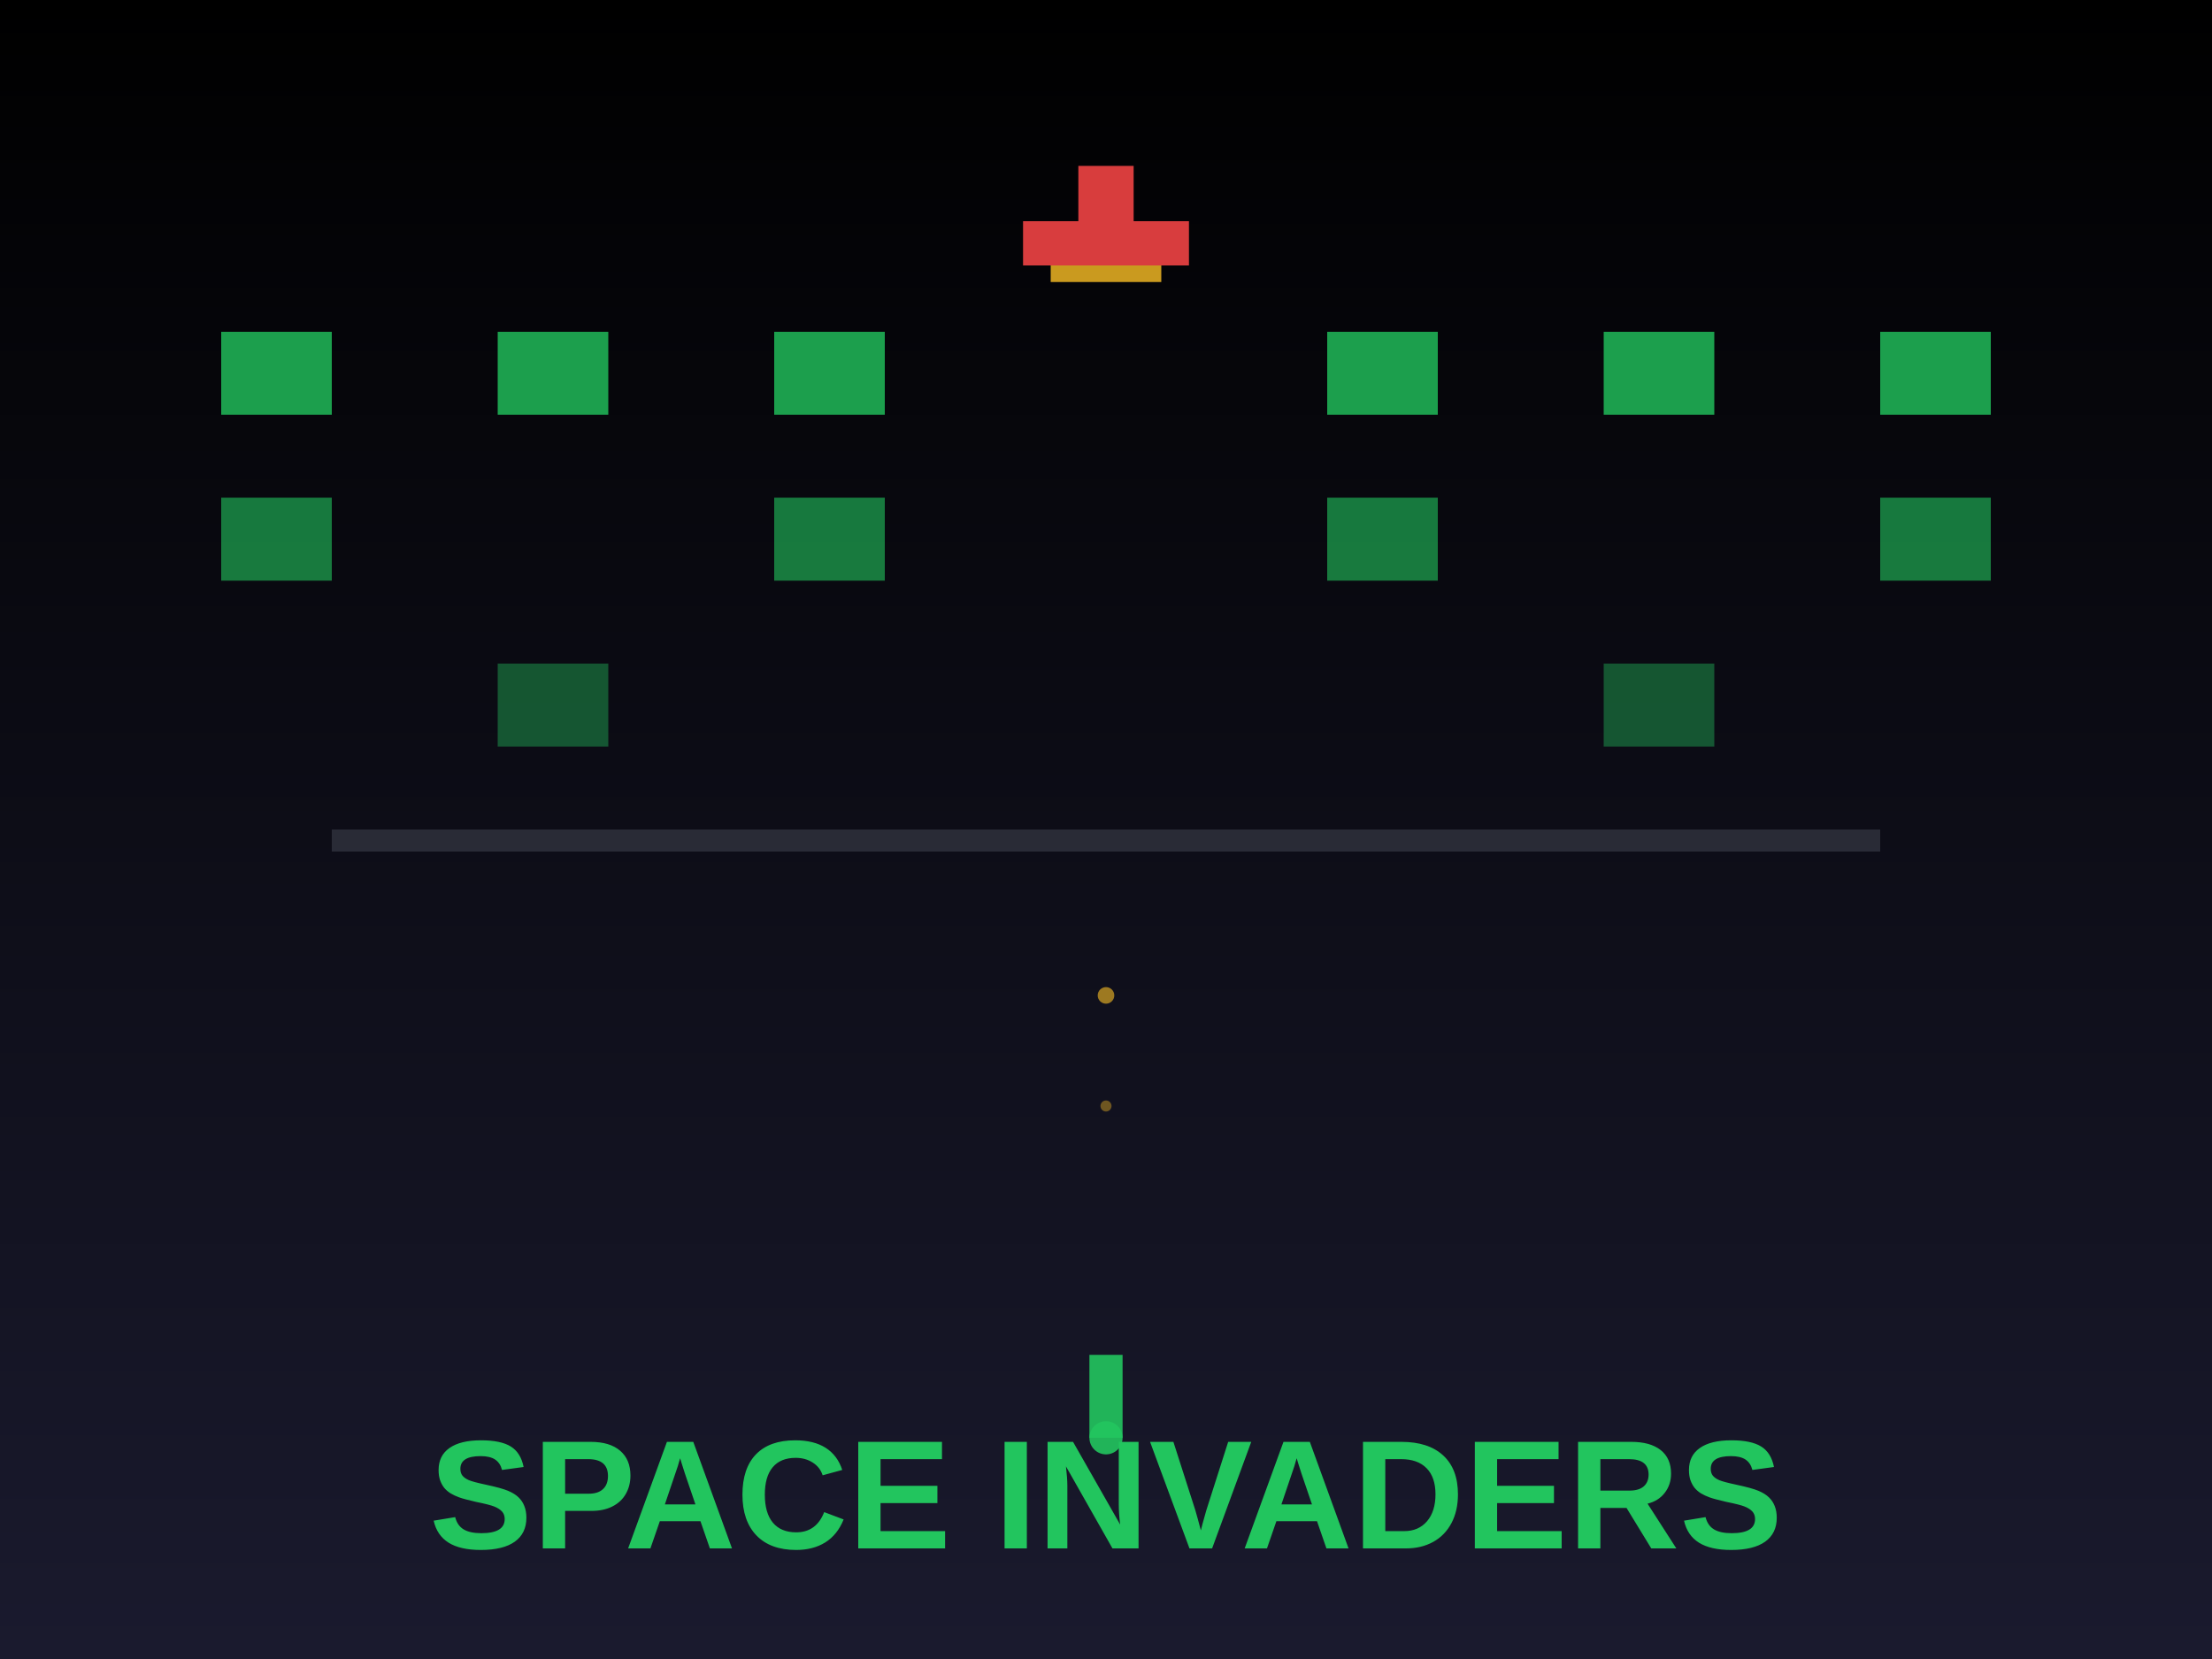
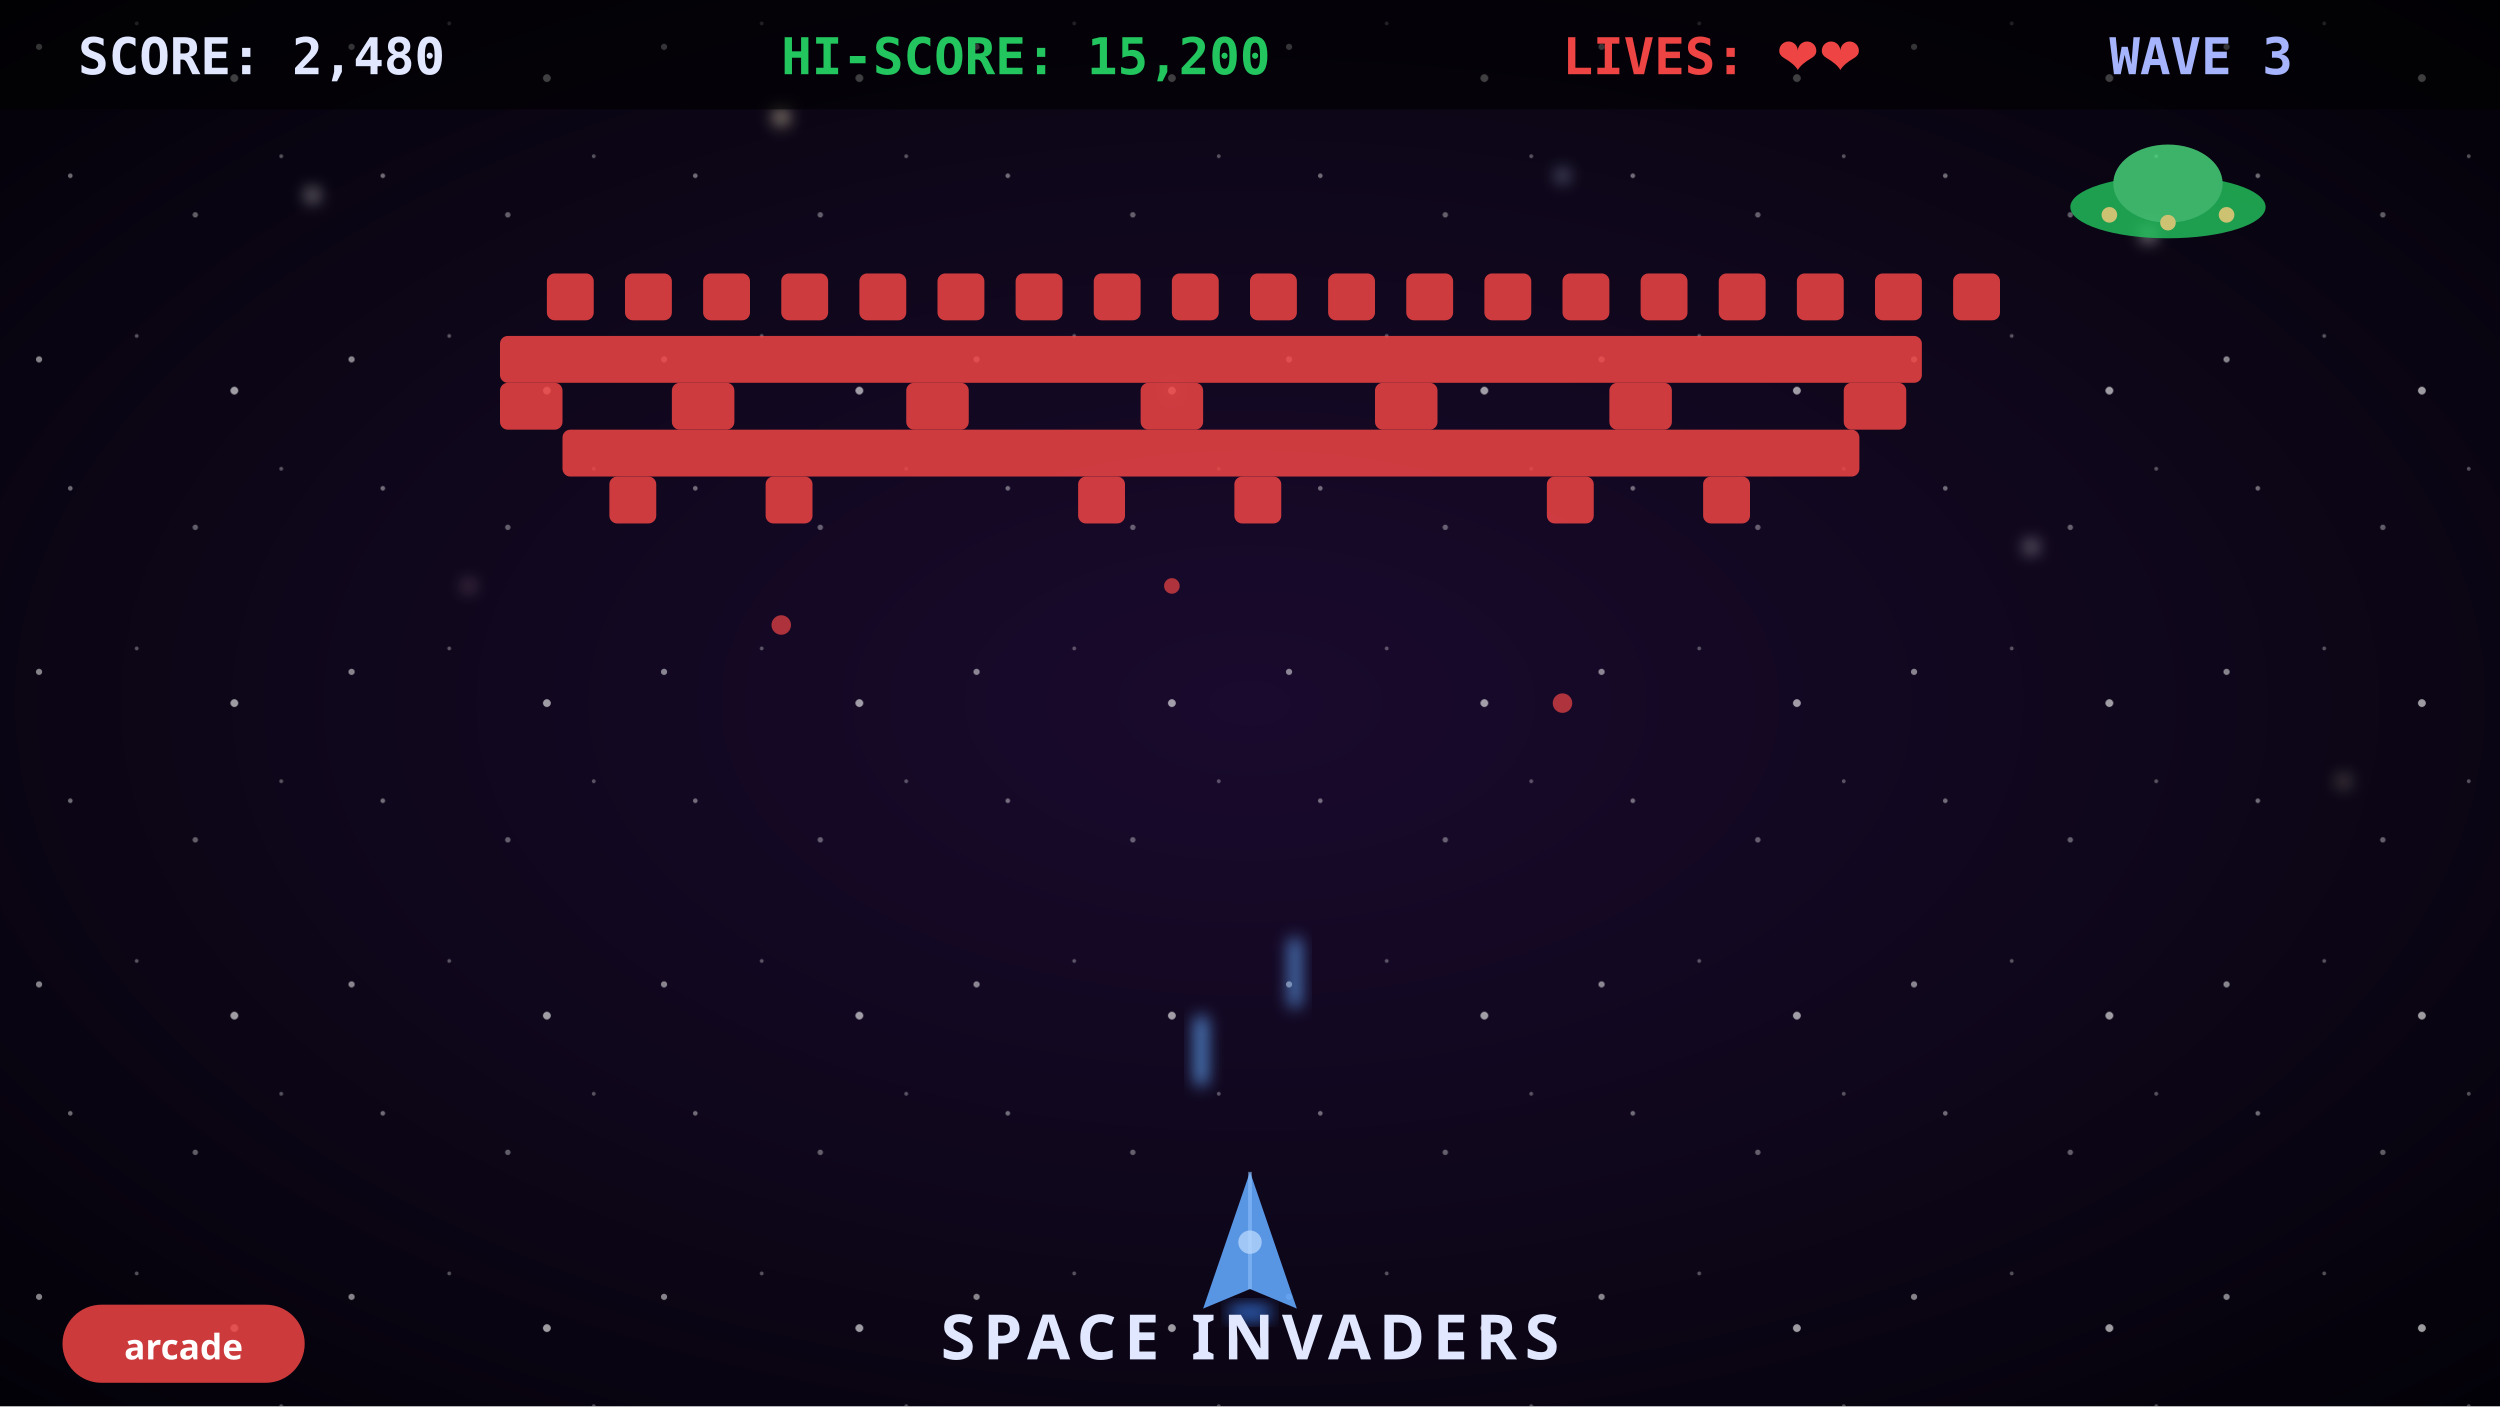
- <svg xmlns="http://www.w3.org/2000/svg" viewBox="0 0 400 300">
+ <svg xmlns="http://www.w3.org/2000/svg" viewBox="0 0 640 360" preserveAspectRatio="xMidYMid slice">
  <defs>
-     <linearGradient id="bg" x1="0%" y1="0%" x2="0%" y2="100%">
-       <stop offset="0%" style="stop-color:#000000" />
-       <stop offset="100%" style="stop-color:#1a1a2e" />
-     </linearGradient>
+     <radialGradient id="space" cx="50%" cy="50%" r="70%">
+       <stop offset="0%" stop-color="#1a0a2e" />
+       <stop offset="60%" stop-color="#0d0618" />
+       <stop offset="100%" stop-color="#030108" />
+     </radialGradient>
+     <filter id="glow2">
+       <feGaussianBlur stdDeviation="2" />
+     </filter>
+     <pattern id="starField" width="80" height="80" patternUnits="userSpaceOnUse">
+       <circle cx="10" cy="12" r="0.8" fill="#fff" opacity="0.5" />
+       <circle cx="35" cy="6" r="0.5" fill="#fff" opacity="0.3" />
+       <circle cx="60" cy="20" r="1" fill="#fff" opacity="0.6" />
+       <circle cx="18" cy="45" r="0.6" fill="#fff" opacity="0.4" />
+       <circle cx="50" cy="55" r="0.7" fill="#fff" opacity="0.35" />
+       <circle cx="72" cy="40" r="0.5" fill="#fff" opacity="0.3" />
+     </pattern>
  </defs>
-   <rect width="400" height="300" fill="url(#bg)" />
-   <circle cx="200" cy="260" r="3" fill="#22c55e" opacity="0.9" />
-   <rect x="197" y="245" width="6" height="15" fill="#22c55e" opacity="0.9" />
-   <rect x="40" y="60" width="20" height="15" fill="#22c55e" opacity="0.8" />
-   <rect x="90" y="60" width="20" height="15" fill="#22c55e" opacity="0.8" />
-   <rect x="140" y="60" width="20" height="15" fill="#22c55e" opacity="0.8" />
-   <rect x="240" y="60" width="20" height="15" fill="#22c55e" opacity="0.8" />
-   <rect x="290" y="60" width="20" height="15" fill="#22c55e" opacity="0.8" />
-   <rect x="340" y="60" width="20" height="15" fill="#22c55e" opacity="0.8" />
-   <rect x="40" y="90" width="20" height="15" fill="#22c55e" opacity="0.6" />
-   <rect x="140" y="90" width="20" height="15" fill="#22c55e" opacity="0.6" />
-   <rect x="240" y="90" width="20" height="15" fill="#22c55e" opacity="0.6" />
-   <rect x="340" y="90" width="20" height="15" fill="#22c55e" opacity="0.6" />
-   <rect x="90" y="120" width="20" height="15" fill="#22c55e" opacity="0.4" />
-   <rect x="290" y="120" width="20" height="15" fill="#22c55e" opacity="0.4" />
-   <rect x="60" y="150" width="280" height="4" fill="#6b7280" opacity="0.3" />
-   <rect x="185" y="40" width="30" height="8" fill="#ef4444" opacity="0.9" />
-   <rect x="195" y="30" width="10" height="10" fill="#ef4444" opacity="0.9" />
-   <rect x="190" y="48" width="20" height="3" fill="#fbbf24" opacity="0.8" />
-   <circle cx="200" cy="180" r="1.5" fill="#fbbf24" opacity="0.6" />
-   <circle cx="200" cy="200" r="1" fill="#fbbf24" opacity="0.4" />
-   <text x="200" y="280" font-family="Arial,sans-serif" font-size="28" font-weight="bold" fill="#22c55e" text-anchor="middle">SPACE INVADERS</text>
+   <rect width="640" height="360" fill="url(#space)" />
+   <rect width="640" height="360" fill="url(#starField)" />
+   <g filter="url(#glow2)">
+     <circle cx="80" cy="50" r="1.5" fill="#fff" opacity="0.8">
+       <animate attributeName="opacity" values="0.8;0.2;0.8" dur="3s" />
+     </circle>
+     <circle cx="200" cy="30" r="2" fill="#fef3c7" opacity="0.7">
+       <animate attributeName="opacity" values="0.7;0.2;0.7" dur="4s" />
+     </circle>
+     <circle cx="400" cy="45" r="1.5" fill="#bfdbfe" opacity="0.65">
+       <animate attributeName="opacity" values="0.65;0.15;0.65" dur="2.5s" />
+     </circle>
+     <circle cx="550" cy="60" r="1.8" fill="#fff" opacity="0.75">
+       <animate attributeName="opacity" values="0.75;0.2;0.75" dur="3.5s" />
+     </circle>
+     <circle cx="120" cy="150" r="1.2" fill="#fecdd3" opacity="0.6">
+       <animate attributeName="opacity" values="0.6;0.15;0.6" dur="4.2s" />
+     </circle>
+     <circle cx="520" cy="140" r="1.5" fill="#fff" opacity="0.7">
+       <animate attributeName="opacity" values="0.7;0.2;0.7" dur="3s" />
+     </circle>
+     <circle cx="300" cy="100" r="1" fill="#e0e7ff" opacity="0.55">
+       <animate attributeName="opacity" values="0.55;0.1;0.55" dur="2.8s" />
+     </circle>
+     <circle cx="600" cy="200" r="1.3" fill="#fef3c7" opacity="0.6">
+       <animate attributeName="opacity" values="0.6;0.15;0.6" dur="3.8s" />
+     </circle>
+   </g>
+   <g transform="translate(308, 300)">
+     <path d="M12,0 L24,35 L12,30 L0,35 Z" fill="#60a5fa" opacity="0.9" />
+     <path d="M12,0 L12,30" stroke="#93c5fd" stroke-width="1" opacity="0.5" />
+     <ellipse cx="12" cy="36" rx="6" ry="3" fill="#3b82f6" opacity="0.6" filter="url(#glow2)" />
+     <circle cx="12" cy="18" r="3" fill="#bfdbfe" opacity="0.7" />
+   </g>
+   <g fill="#ef4444" opacity="0.85">
+     <g transform="translate(140, 70)">
+       <rect width="12" height="12" rx="2" />
+       <rect x="20" width="12" height="12" rx="2" />
+       <rect x="40" width="12" height="12" rx="2" />
+       <rect x="60" width="12" height="12" rx="2" />
+       <rect x="80" width="12" height="12" rx="2" />
+       <rect x="100" width="12" height="12" rx="2" />
+       <rect x="120" width="12" height="12" rx="2" />
+       <rect x="140" width="12" height="12" rx="2" />
+       <rect x="160" width="12" height="12" rx="2" />
+       <rect x="180" width="12" height="12" rx="2" />
+       <rect x="200" width="12" height="12" rx="2" />
+       <rect x="220" width="12" height="12" rx="2" />
+       <rect x="240" width="12" height="12" rx="2" />
+       <rect x="260" width="12" height="12" rx="2" />
+       <rect x="280" width="12" height="12" rx="2" />
+       <rect x="300" width="12" height="12" rx="2" />
+       <rect x="320" width="12" height="12" rx="2" />
+       <rect x="340" width="12" height="12" rx="2" />
+       <rect x="360" width="12" height="12" rx="2" />
+     </g>
+     <g transform="translate(128, 86)">
+       <rect y="0" width="364" height="12" rx="2" />
+     </g>
+     <g transform="translate(128, 98)">
+       <rect width="16" height="12" rx="2" />
+       <rect x="44" width="16" height="12" rx="2" />
+       <rect x="104" width="16" height="12" rx="2" />
+       <rect x="164" width="16" height="12" rx="2" />
+       <rect x="224" width="16" height="12" rx="2" />
+       <rect x="284" width="16" height="12" rx="2" />
+       <rect x="344" width="16" height="12" rx="2" />
+     </g>
+     <g transform="translate(144, 110)">
+       <rect y="0" width="332" height="12" rx="2" />
+     </g>
+     <g transform="translate(156, 122)">
+       <rect width="12" height="12" rx="2" />
+       <rect x="40" width="12" height="12" rx="2" />
+       <rect x="120" width="12" height="12" rx="2" />
+       <rect x="160" width="12" height="12" rx="2" />
+       <rect x="240" width="12" height="12" rx="2" />
+       <rect x="280" width="12" height="12" rx="2" />
+     </g>
+   </g>
+   <g fill="#60a5fa" filter="url(#glow2)">
+     <rect x="306" y="260" width="3" height="18" rx="1.5" opacity="0.9">
+       <animate attributeName="y" values="260;120;260" dur="0.8s" repeatCount="indefinite" />
+     </rect>
+     <rect x="330" y="240" width="3" height="18" rx="1.5" opacity="0.8">
+       <animate attributeName="y" values="240;100;240" dur="1s" repeatCount="indefinite" />
+     </rect>
+   </g>
+   <g fill="#ef4444" opacity="0.7">
+     <circle cx="200" cy="160" r="2.5">
+       <animate attributeName="cy" values="160;280;160" dur="1.5s" repeatCount="indefinite" />
+     </circle>
+     <circle cx="400" cy="180" r="2.5">
+       <animate attributeName="cy" values="180;290;180" dur="1.2s" repeatCount="indefinite" />
+     </circle>
+     <circle cx="300" cy="150" r="2">
+       <animate attributeName="cy" values="150;270;150" dur="1.8s" repeatCount="indefinite" />
+     </circle>
+   </g>
+   <g transform="translate(530, 35)" opacity="0.8">
+     <ellipse cx="25" cy="18" rx="25" ry="8" fill="#22c55e" />
+     <ellipse cx="25" cy="12" rx="14" ry="10" fill="#4ade80" />
+     <circle cx="10" cy="20" r="2" fill="#fef08a">
+       <animate attributeName="opacity" values="1;0.2;1" dur="0.5s" />
+     </circle>
+     <circle cx="25" cy="22" r="2" fill="#fef08a">
+       <animate attributeName="opacity" values="0.2;1;0.2" dur="0.5s" />
+     </circle>
+     <circle cx="40" cy="20" r="2" fill="#fef08a">
+       <animate attributeName="opacity" values="1;0.2;1" dur="0.5s" />
+     </circle>
+   </g>
+   <rect x="0" y="0" width="640" height="28" fill="#000" opacity="0.6" />
+   <text x="20" y="19" fill="#e0e7ff" font-family="monospace" font-size="13" font-weight="700">SCORE: 2,480</text>
+   <text x="200" y="19" fill="#22c55e" font-family="monospace" font-size="13" font-weight="700">HI-SCORE: 15,200</text>
+   <text x="400" y="19" fill="#ef4444" font-family="monospace" font-size="13" font-weight="700">LIVES: ❤️❤️</text>
+   <text x="540" y="19" fill="#a5b4fc" font-family="monospace" font-size="13" font-weight="700">WAVE 3</text>
+   <text x="320" y="348" text-anchor="middle" fill="#e0e7ff" font-family="system-ui" font-size="16" font-weight="800" letter-spacing="2">SPACE INVADERS</text>
+   <rect x="16" y="334" width="62" height="20" rx="10" fill="#ef4444" opacity="0.85" />
+   <text x="47" y="348" text-anchor="middle" fill="#fff" font-family="system-ui" font-size="9" font-weight="700">arcade</text>
</svg>
